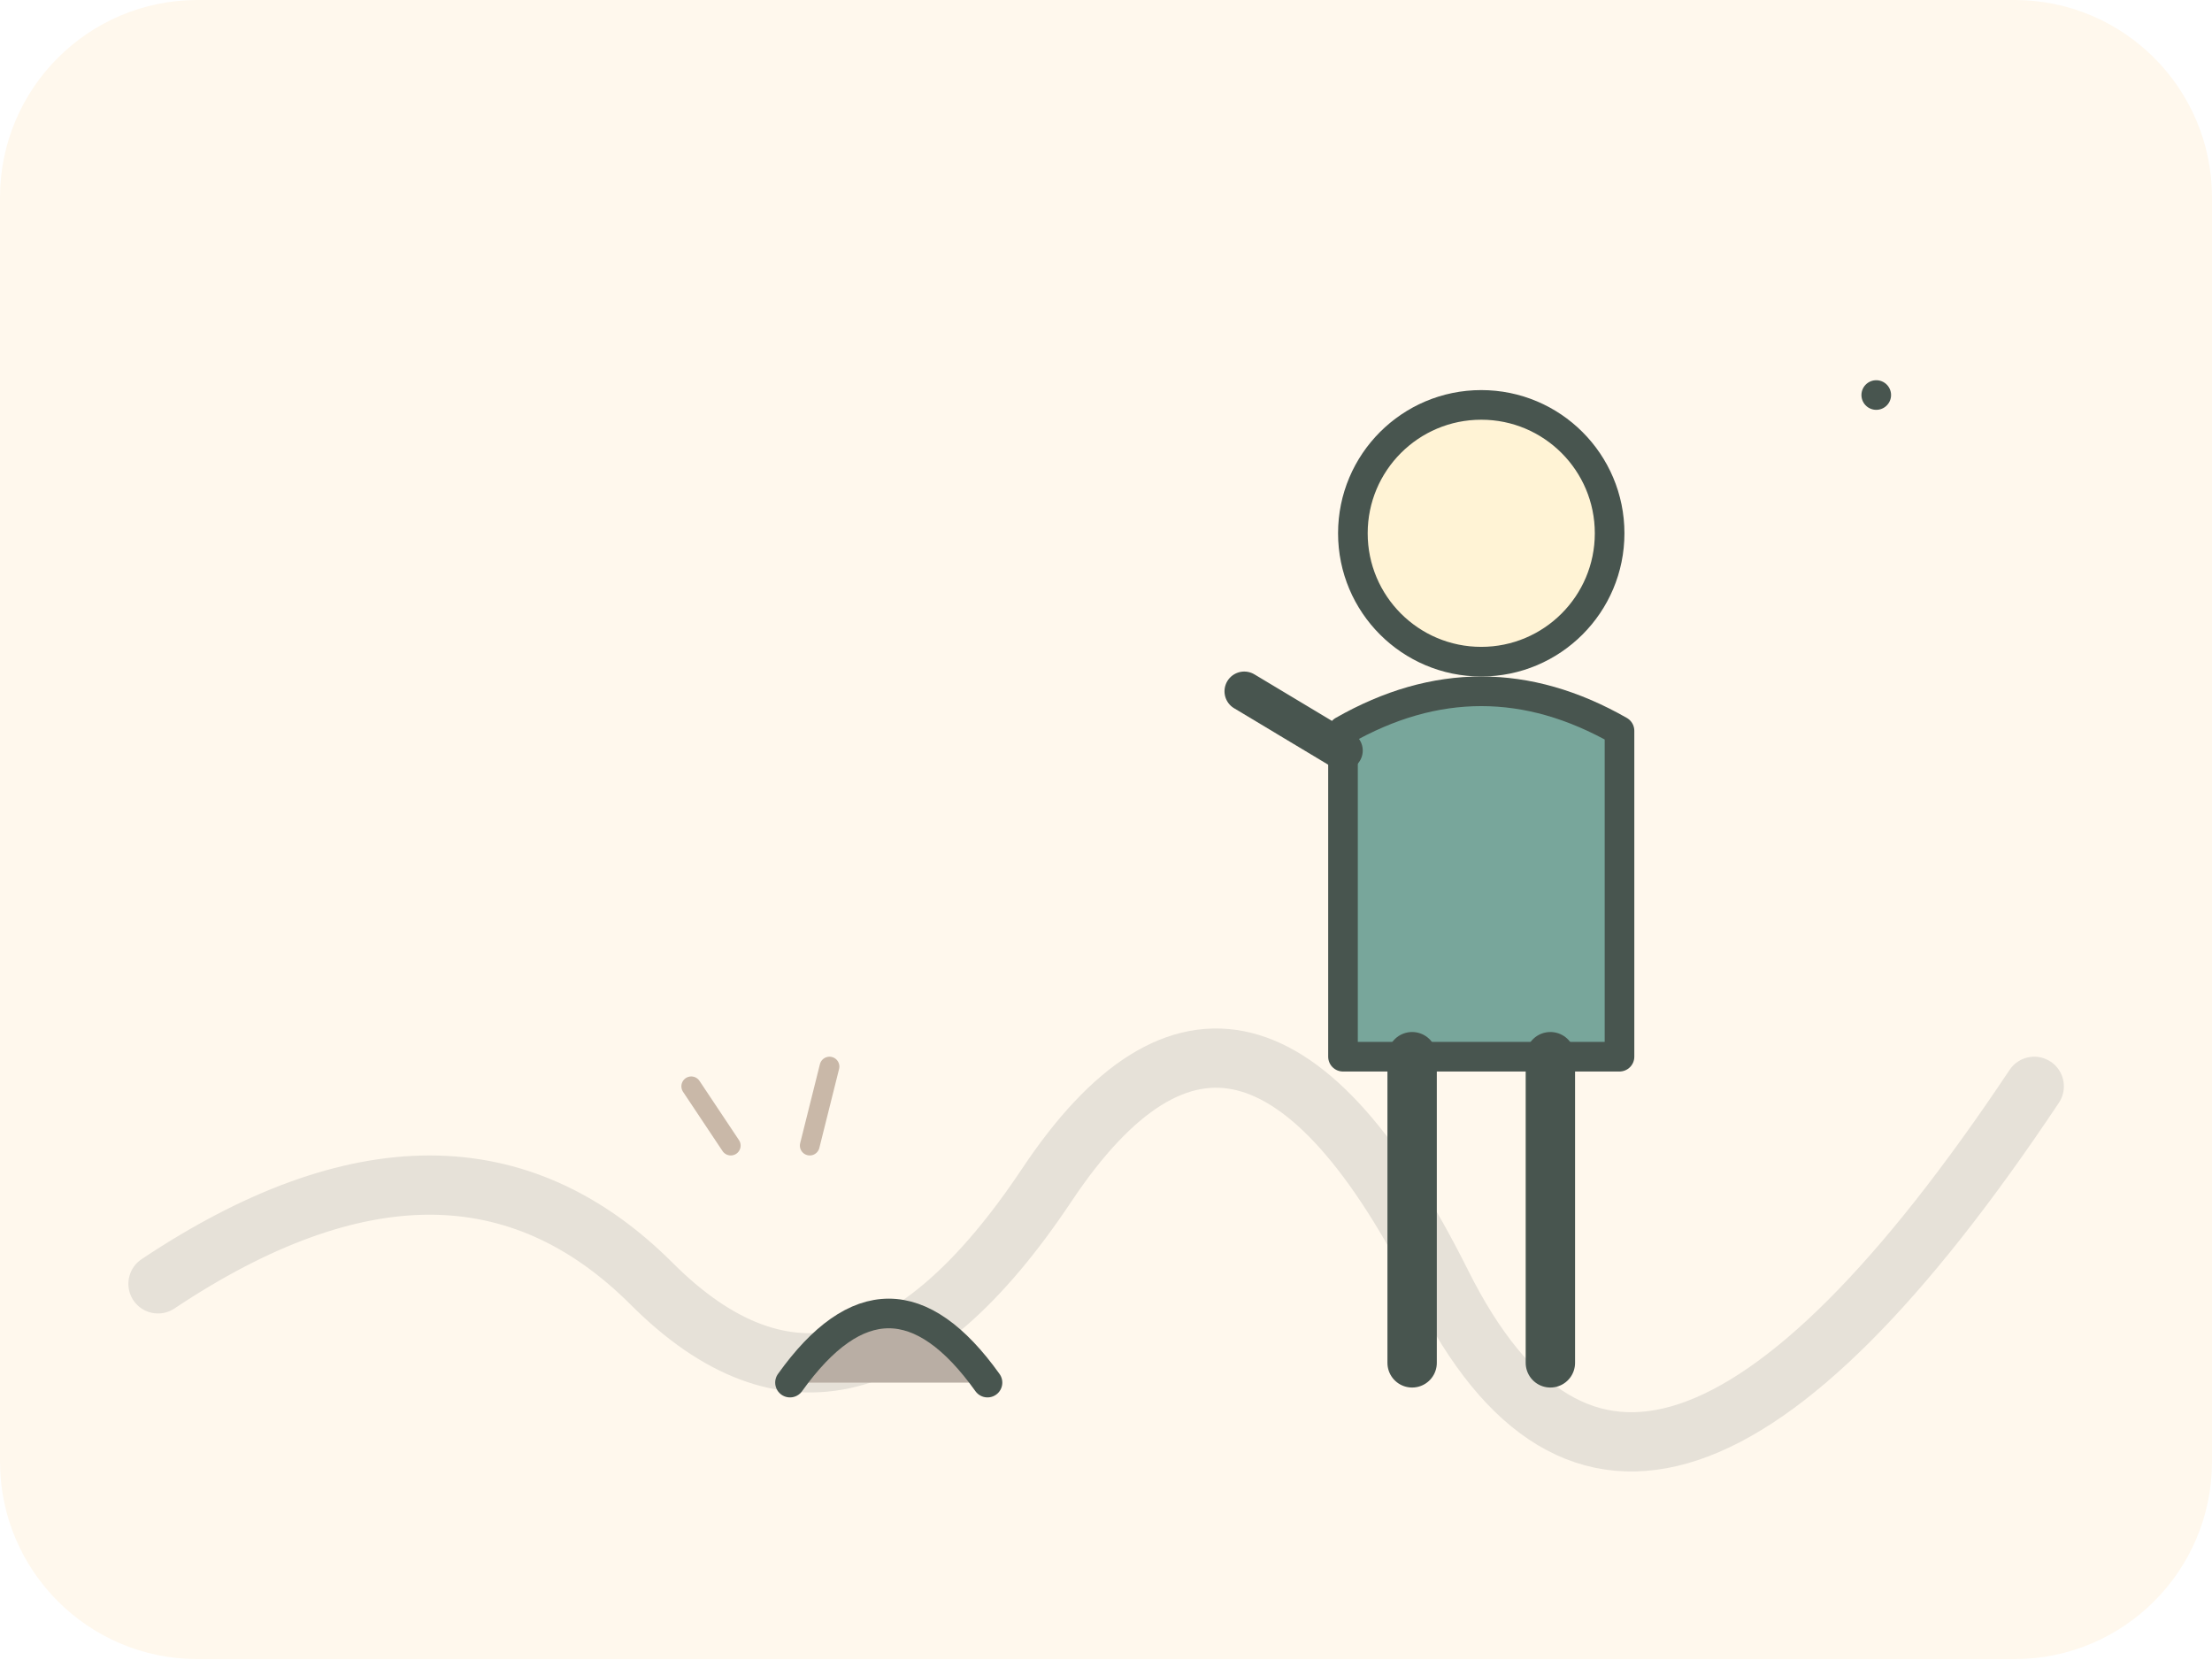
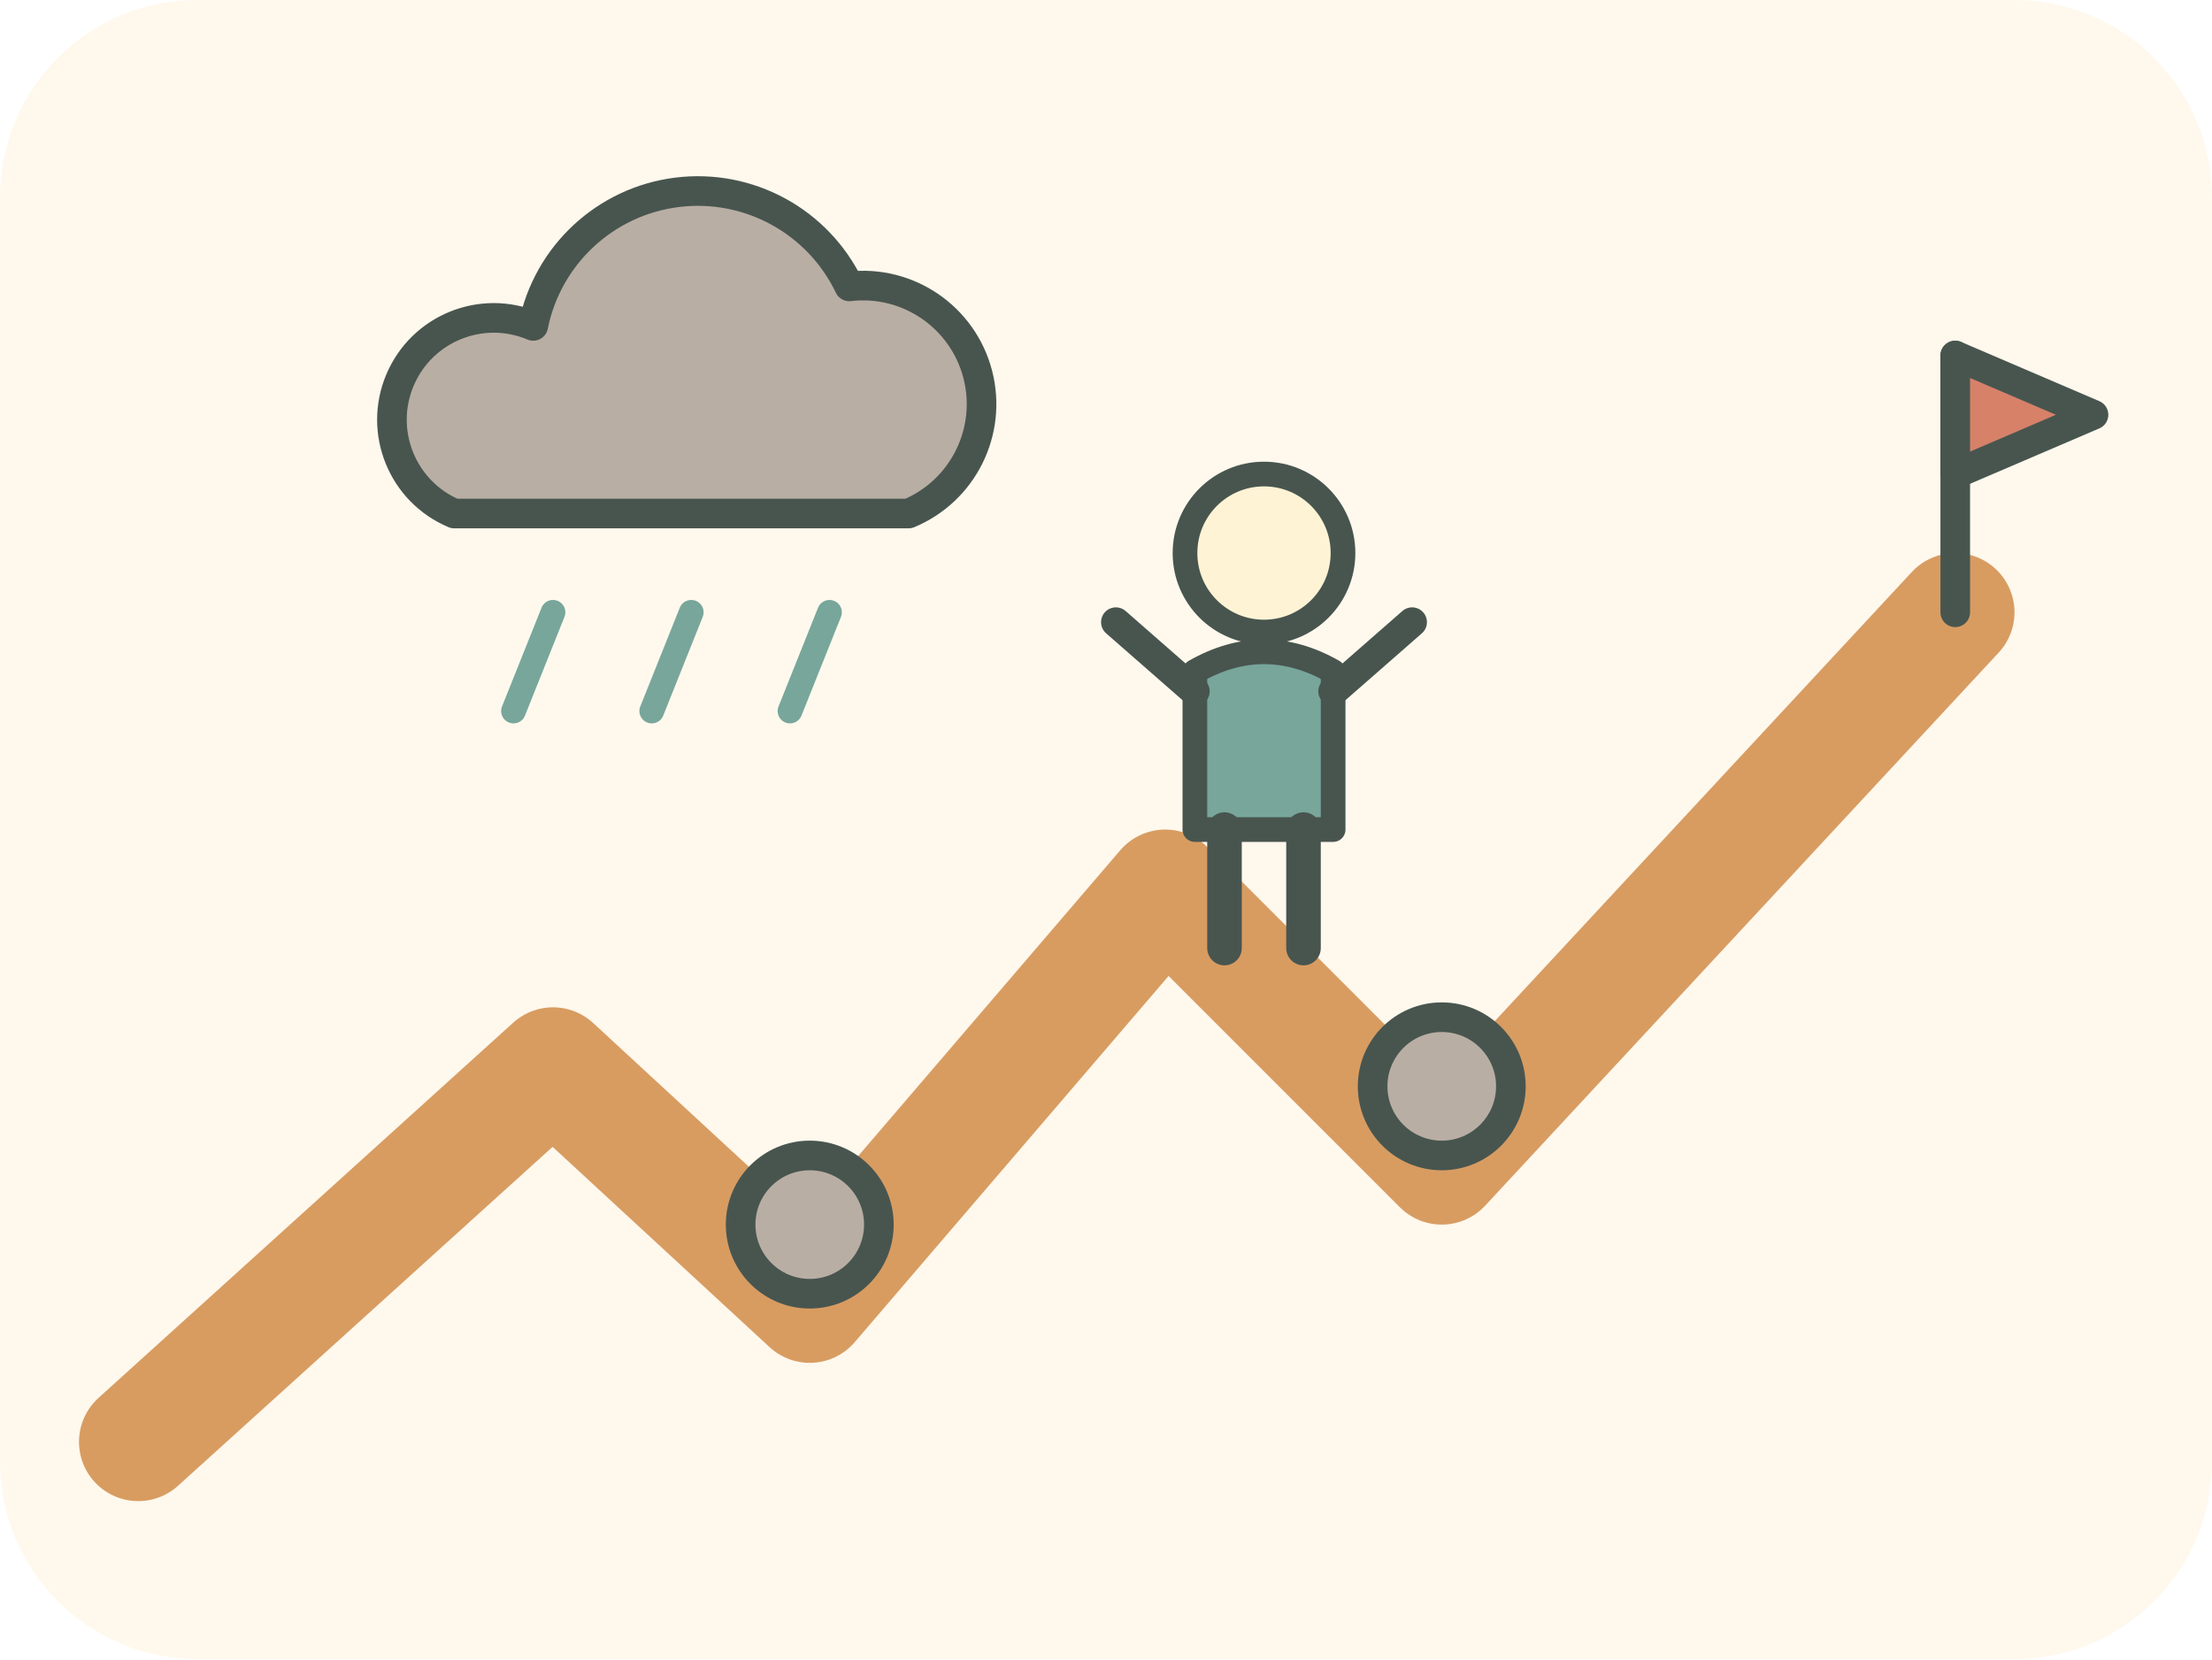
<svg xmlns="http://www.w3.org/2000/svg" viewBox="0 0 224 168" width="224" height="168">
  <rect width="224" height="168" rx="20" fill="#fff8ed" />
  <g stroke="#48554f" stroke-width="3" stroke-linecap="round" stroke-linejoin="round" fill="none">
-     <path d="M16 130q30-20 50 0t40-10t40 10t60-20" stroke-width="6" stroke="#e6e1d8" />
-     <path d="M80 140q10-14 20 0" fill="#b9aea4" />
-     <circle cx="150" cy="54" r="13" fill="#fff3d5" />
-     <path d="M136 74q14-8 28 0v33h-28z" fill="#78a69b" />
-     <path d="M143 107v31m14-31v31" stroke-width="5" />
-     <path d="M136 76l-10-6" stroke-width="4" />
-     <path d="M190 40h0" />
-     <path d="M70 110l4 6m10-8-2 8" stroke-width="2" stroke="#c9b8a8" />
+     <path d="M14 146L56 108L82 132L118 90L146 118L198 62" stroke-width="12" stroke="#d89c61" />
+     <circle cx="82" cy="124" r="7" fill="#b9aea4" />
+     <circle cx="146" cy="110" r="7" fill="#b9aea4" />
+     <path d="M46 52h46a12 12 0 0 0-6-23a17 17 0 0 0-32 4a10 10 0 0 0-8 19z" fill="#b9aea4" />
+     <path d="M56 62l-4 10M70 62l-4 10M84 62l-4 10" stroke-width="2.5" stroke="#78a69b" />
+     <path d="M198 62V36" stroke-width="3" />
+     <path d="M198 36l14 6-14 6z" fill="#d78169" />
+     <circle cx="128" cy="56" r="8" fill="#fff3d5" stroke-width="2.5" />
+     <path d="M121 68q7-4 14 0v16h-14z" fill="#78a69b" stroke-width="2.5" />
+     <path d="M124 84v12M132 84v12" stroke-width="3.5" />
+     <path d="M121 70l-8-7M135 70l8-7" stroke-width="3" />
  </g>
</svg>
